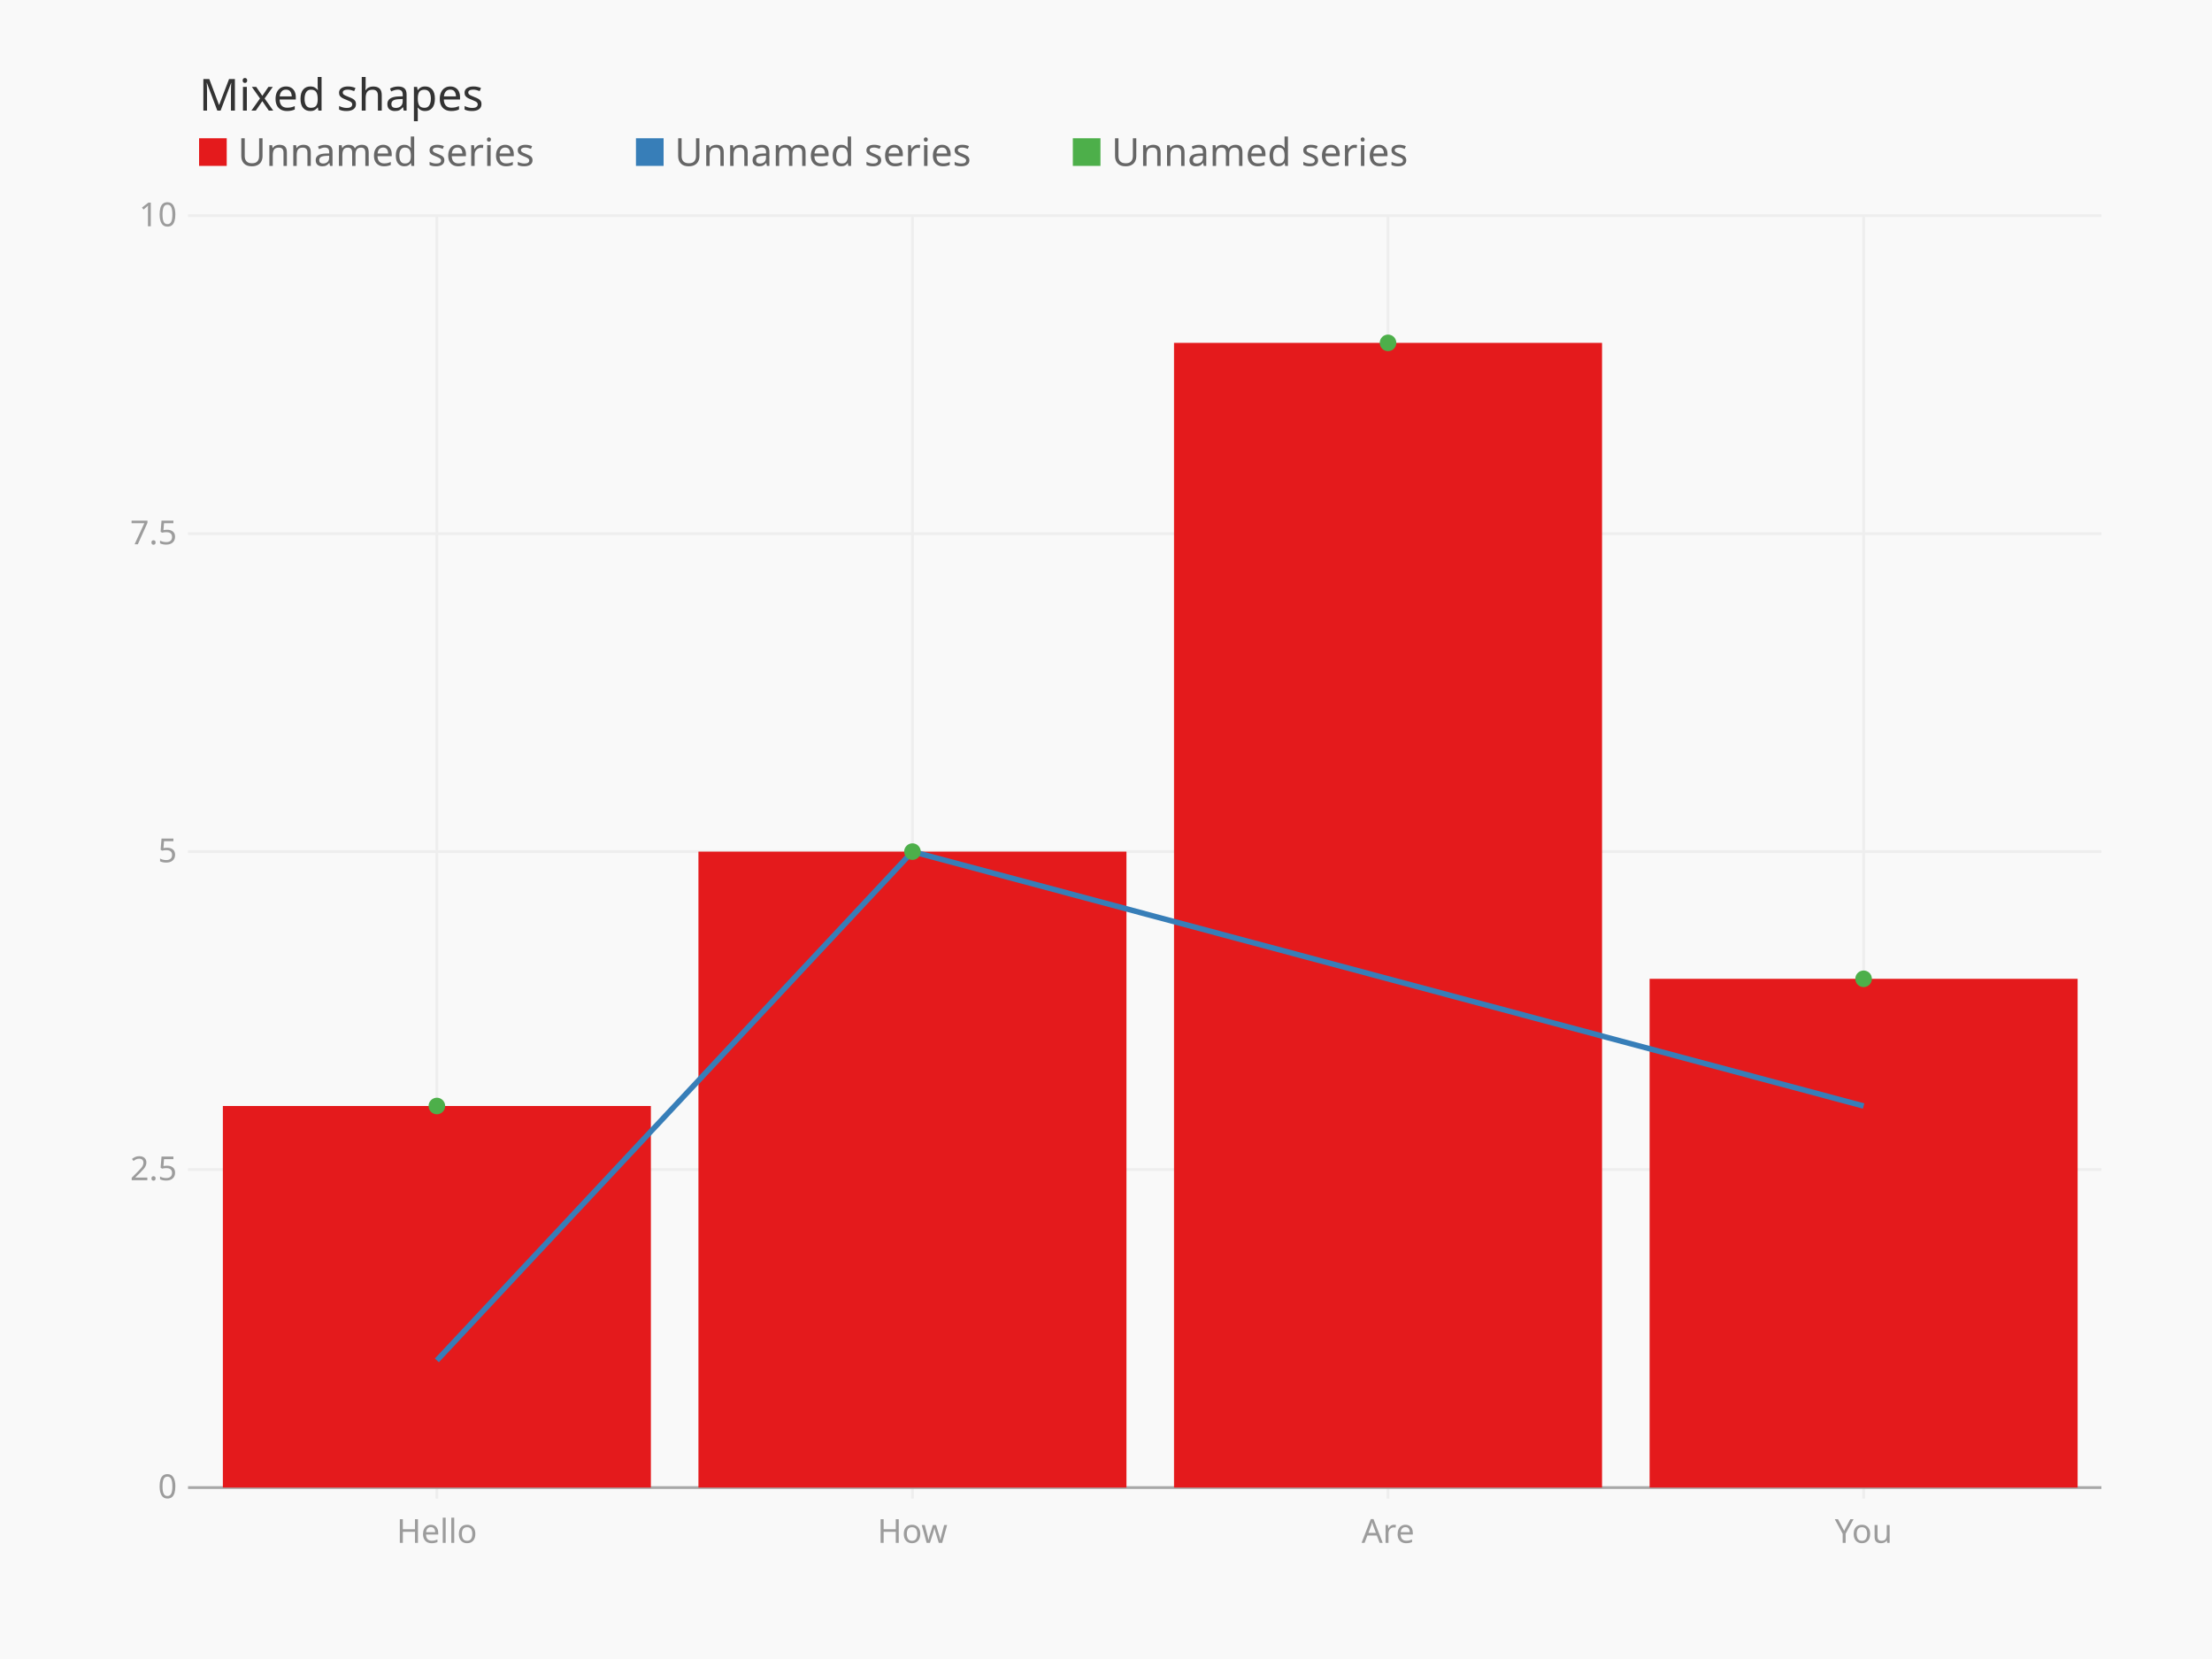
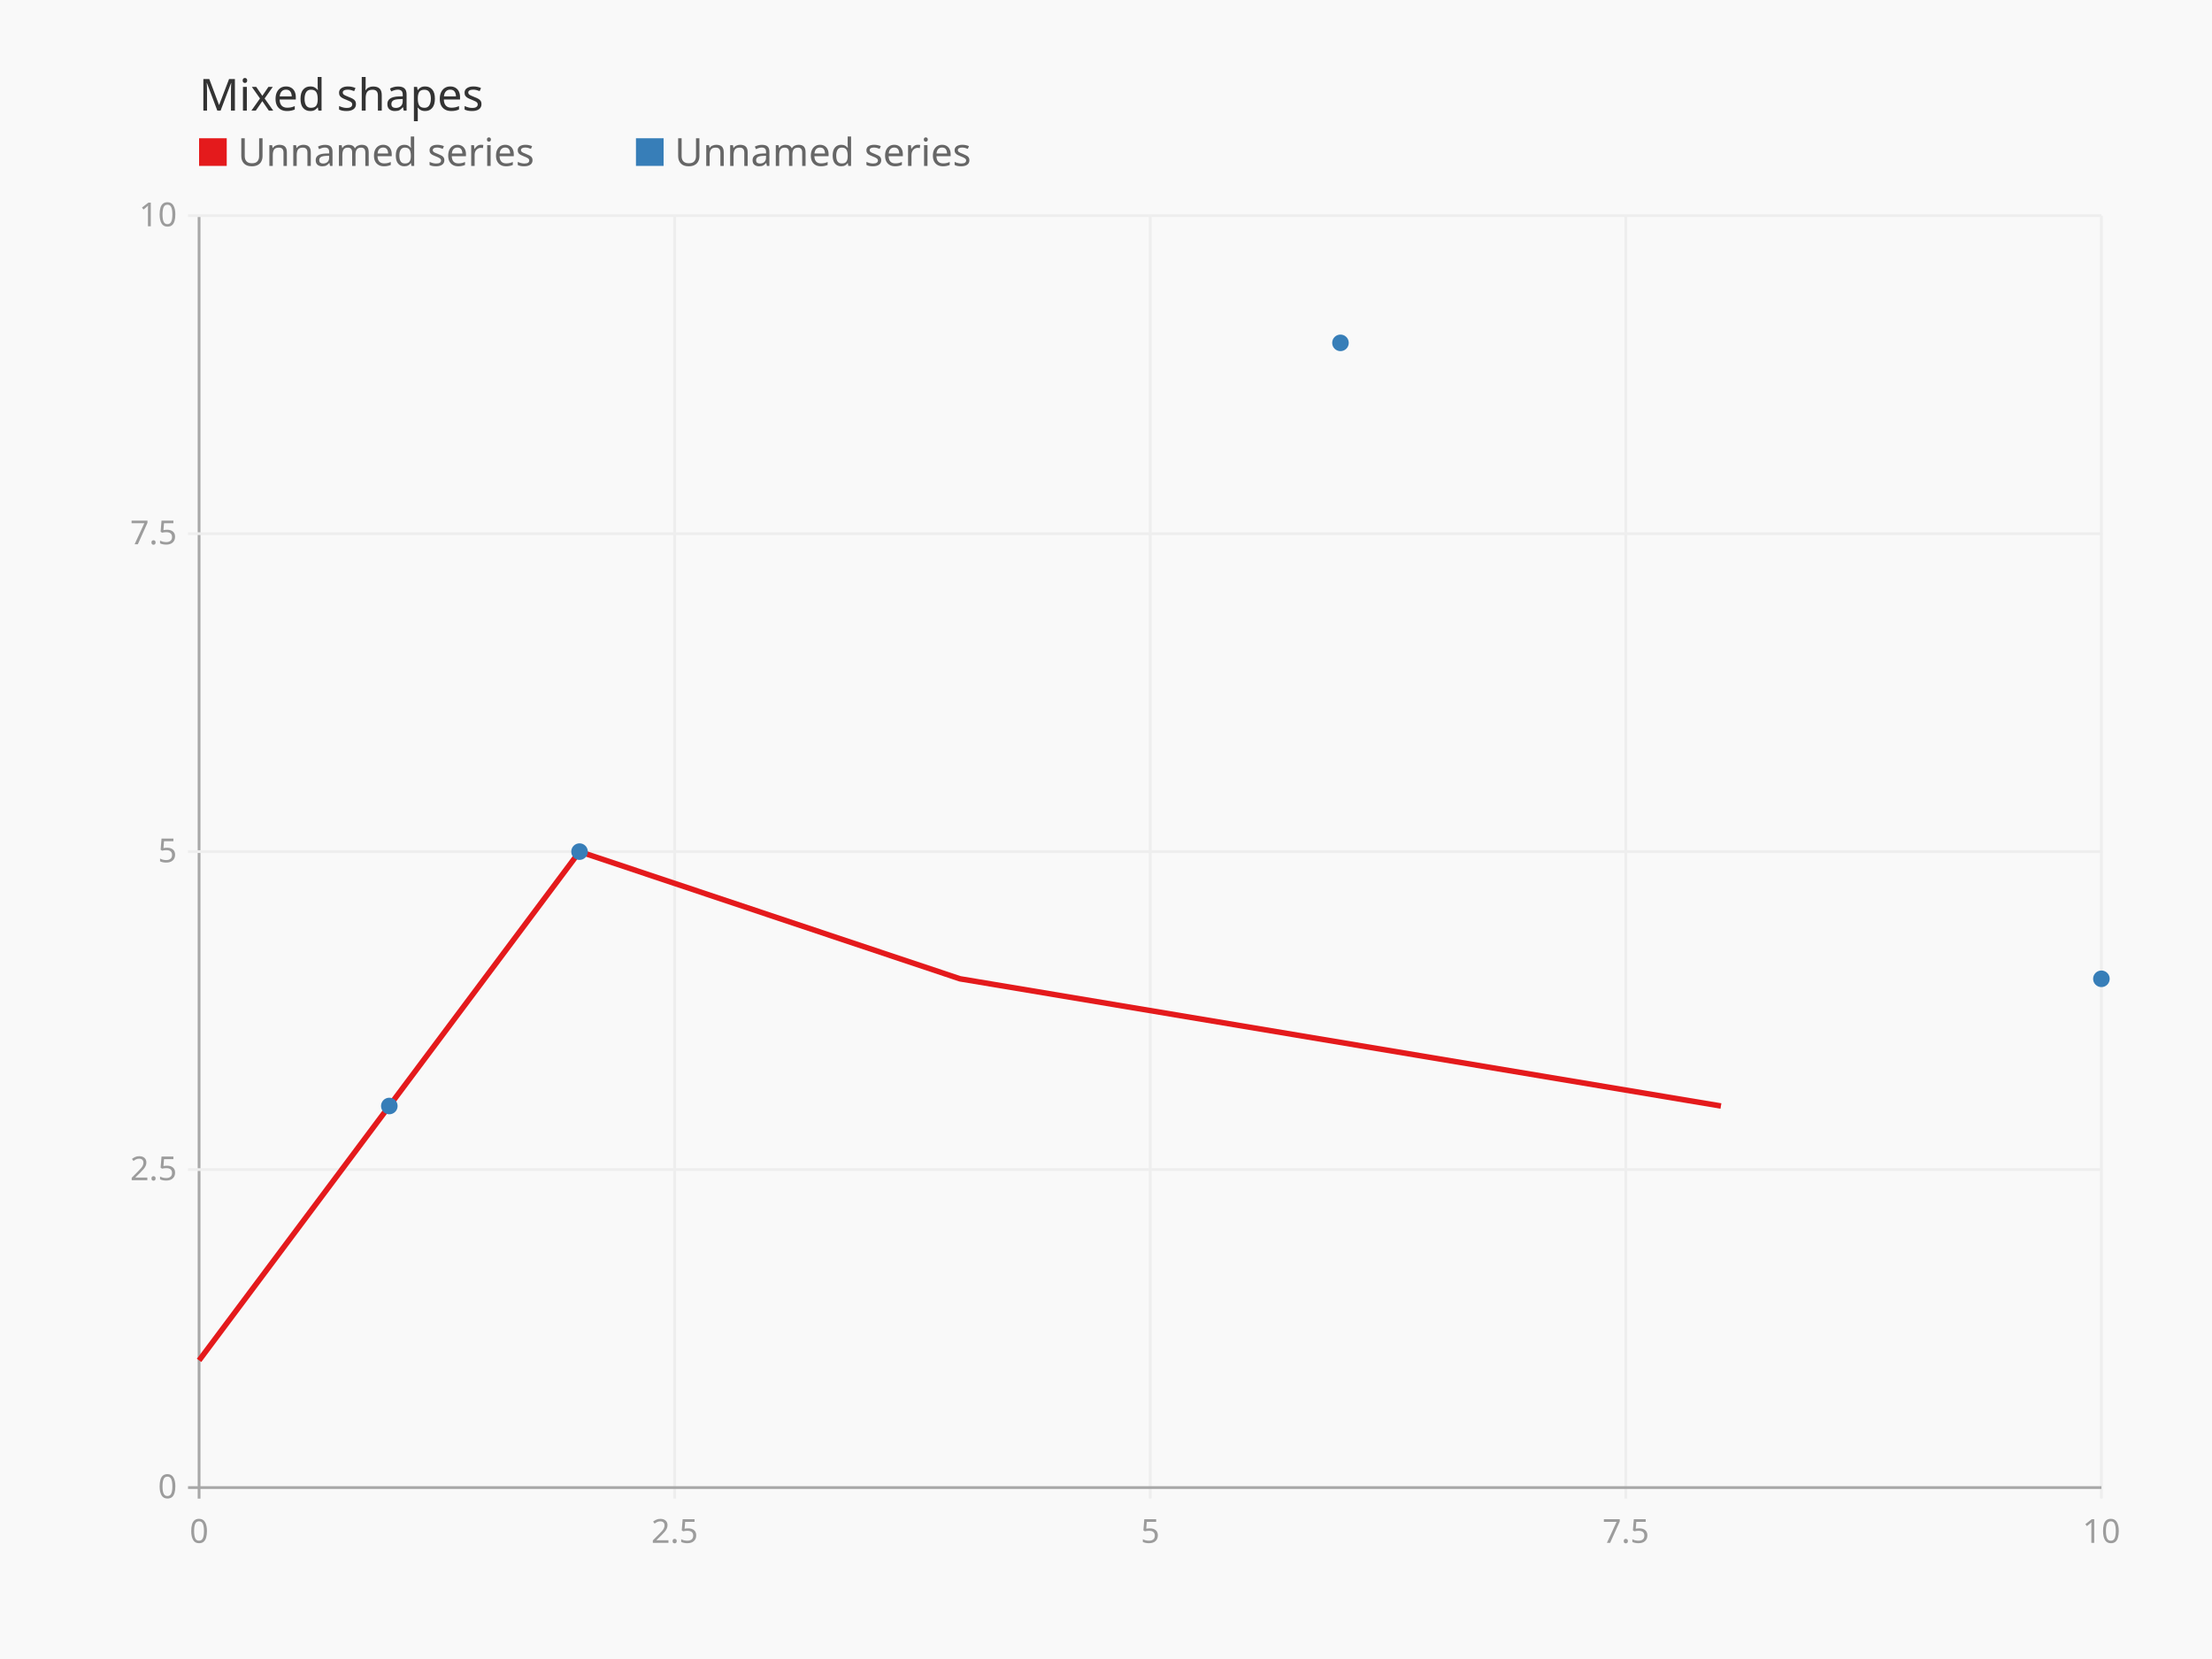
<svg xmlns="http://www.w3.org/2000/svg" height="600" version="1.1" width="800">
  <g>
    <rect fill="#f9f9f9" height="600" width="800" x="0" y="0" />
    <g transform="translate(40 40)">
      <g transform="translate(32 0)">
        <text fill="#333" font-family="Monaco" font-size="16" x="0" y="0">Mixed shapes</text>
        <g transform="translate(0 20)">
          <g transform="translate(0 0)">
            <rect fill="#e41a1c" height="10" width="10" x="0" y="-10" />
            <text fill="#666" font-family="Monaco" font-size="14" x="14" y="0">Unnamed series</text>
          </g>
          <g transform="translate(158 0)">
            <rect fill="#377eb8" height="10" width="10" x="0" y="-10" />
            <text fill="#666" font-family="Monaco" font-size="14" x="14" y="0">Unnamed series</text>
          </g>
-           <g transform="translate(316 0)">
-             <rect fill="#4daf4a" height="10" width="10" x="0" y="-10" />
-             <text fill="#666" font-family="Monaco" font-size="14" x="14" y="0">Unnamed series</text>
-           </g>
        </g>
      </g>
      <g transform="translate(0 38)">
        <g transform="translate(32 0)">
          <g class="axis bottom">
            <g class="tick">
-               <line stroke="#eee" stroke-width="1" x1="86" x2="86" y1="0" y2="464.0" />
-               <text dy="1em" fill="#9c9c9c" font-family="Monaco" text-anchor="middle" x="86" y="468.0">Hello</text>
+               <line stroke="#eee" stroke-width="1" x1="172.00" x2="172.00" y1="0" y2="464.0" />
+               <text dy="1em" fill="#9c9c9c" font-family="Monaco" text-anchor="middle" x="172.00" y="468.0">2.5</text>
            </g>
            <g class="tick">
-               <line stroke="#eee" stroke-width="1" x1="258" x2="258" y1="0" y2="464.0" />
-               <text dy="1em" fill="#9c9c9c" font-family="Monaco" text-anchor="middle" x="258" y="468.0">How</text>
+               <line stroke="#eee" stroke-width="1" x1="344.0" x2="344.0" y1="0" y2="464.0" />
+               <text dy="1em" fill="#9c9c9c" font-family="Monaco" text-anchor="middle" x="344.0" y="468.0">5</text>
            </g>
            <g class="tick">
-               <line stroke="#eee" stroke-width="1" x1="430" x2="430" y1="0" y2="464.0" />
-               <text dy="1em" fill="#9c9c9c" font-family="Monaco" text-anchor="middle" x="430" y="468.0">Are</text>
+               <line stroke="#eee" stroke-width="1" x1="516.00" x2="516.00" y1="0" y2="464.0" />
+               <text dy="1em" fill="#9c9c9c" font-family="Monaco" text-anchor="middle" x="516.00" y="468.0">7.5</text>
            </g>
            <g class="tick">
-               <line stroke="#eee" stroke-width="1" x1="602" x2="602" y1="0" y2="464.0" />
-               <text dy="1em" fill="#9c9c9c" font-family="Monaco" text-anchor="middle" x="602" y="468.0">You</text>
+               <line stroke="#eee" stroke-width="1" x1="688" x2="688" y1="0" y2="464.0" />
+               <text dy="1em" fill="#9c9c9c" font-family="Monaco" text-anchor="middle" x="688" y="468.0">10</text>
+             </g>
+             <g class="tick">
+               <line stroke="#a8a8a8" stroke-width="1" x1="0" x2="0" y1="0" y2="464.0" />
+               <text dy="1em" fill="#9c9c9c" font-family="Monaco" text-anchor="middle" x="0" y="468.0">0</text>
            </g>
          </g>
          <g class="axis left">
            <g class="tick">
              <line stroke="#eee" stroke-width="1" x1="-4" x2="688.0" y1="345.00" y2="345.00" />
              <text dy="0.32em" fill="#9c9c9c" font-family="Monaco" text-anchor="end" x="-8" y="345.00">2.5</text>
            </g>
            <g class="tick">
              <line stroke="#eee" stroke-width="1" x1="-4" x2="688.0" y1="230.0" y2="230.0" />
              <text dy="0.32em" fill="#9c9c9c" font-family="Monaco" text-anchor="end" x="-8" y="230.0">5</text>
            </g>
            <g class="tick">
              <line stroke="#eee" stroke-width="1" x1="-4" x2="688.0" y1="115.00" y2="115.00" />
              <text dy="0.32em" fill="#9c9c9c" font-family="Monaco" text-anchor="end" x="-8" y="115.00">7.5</text>
            </g>
            <g class="tick">
              <line stroke="#eee" stroke-width="1" x1="-4" x2="688.0" y1="0" y2="0" />
              <text dy="0.32em" fill="#9c9c9c" font-family="Monaco" text-anchor="end" x="-8" y="0">10</text>
            </g>
            <g class="tick">
              <line stroke="#a8a8a8" stroke-width="1" x1="-4" x2="688.0" y1="460" y2="460" />
              <text dy="0.32em" fill="#9c9c9c" font-family="Monaco" text-anchor="end" x="-8" y="460">0</text>
            </g>
          </g>
          <g>
-             <g class="series columns">
-               <rect fill="#e41a1c" height="138.0" width="154.8" x="8.6" y="322.0" />
-               <rect fill="#e41a1c" height="230.0" width="154.8" x="180.6" y="230.0" />
-               <rect fill="#e41a1c" height="414.0" width="154.8" x="352.6" y="46.0" />
-               <rect fill="#e41a1c" height="184.0" width="154.8" x="524.6" y="276.0" />
-             </g>
            <g class="series lines">
-               <path d="M 86 414.0 L 258 230.0 L 430 276.0 L 602 322.0" fill="none" stroke="#377eb8" stroke-width="2" />
+               <path d="M 0 414.0 L 137.6 230.0 L 275.2 276.0 L 550.4 322.0" fill="none" stroke="#e41a1c" stroke-width="2" />
            </g>
            <g class="series dots">
-               <circle cx="86" cy="322.0" fill="#4daf4a" r="3" />
-               <circle cx="258" cy="230.0" fill="#4daf4a" r="3" />
-               <circle cx="430" cy="46.0" fill="#4daf4a" r="3" />
-               <circle cx="602" cy="276.0" fill="#4daf4a" r="3" />
+               <circle cx="68.8" cy="322.0" fill="#377eb8" r="3" />
+               <circle cx="137.6" cy="230.0" fill="#377eb8" r="3" />
+               <circle cx="412.8" cy="46.0" fill="#377eb8" r="3" />
+               <circle cx="688" cy="276.0" fill="#377eb8" r="3" />
            </g>
          </g>
        </g>
      </g>
    </g>
  </g>
</svg>
